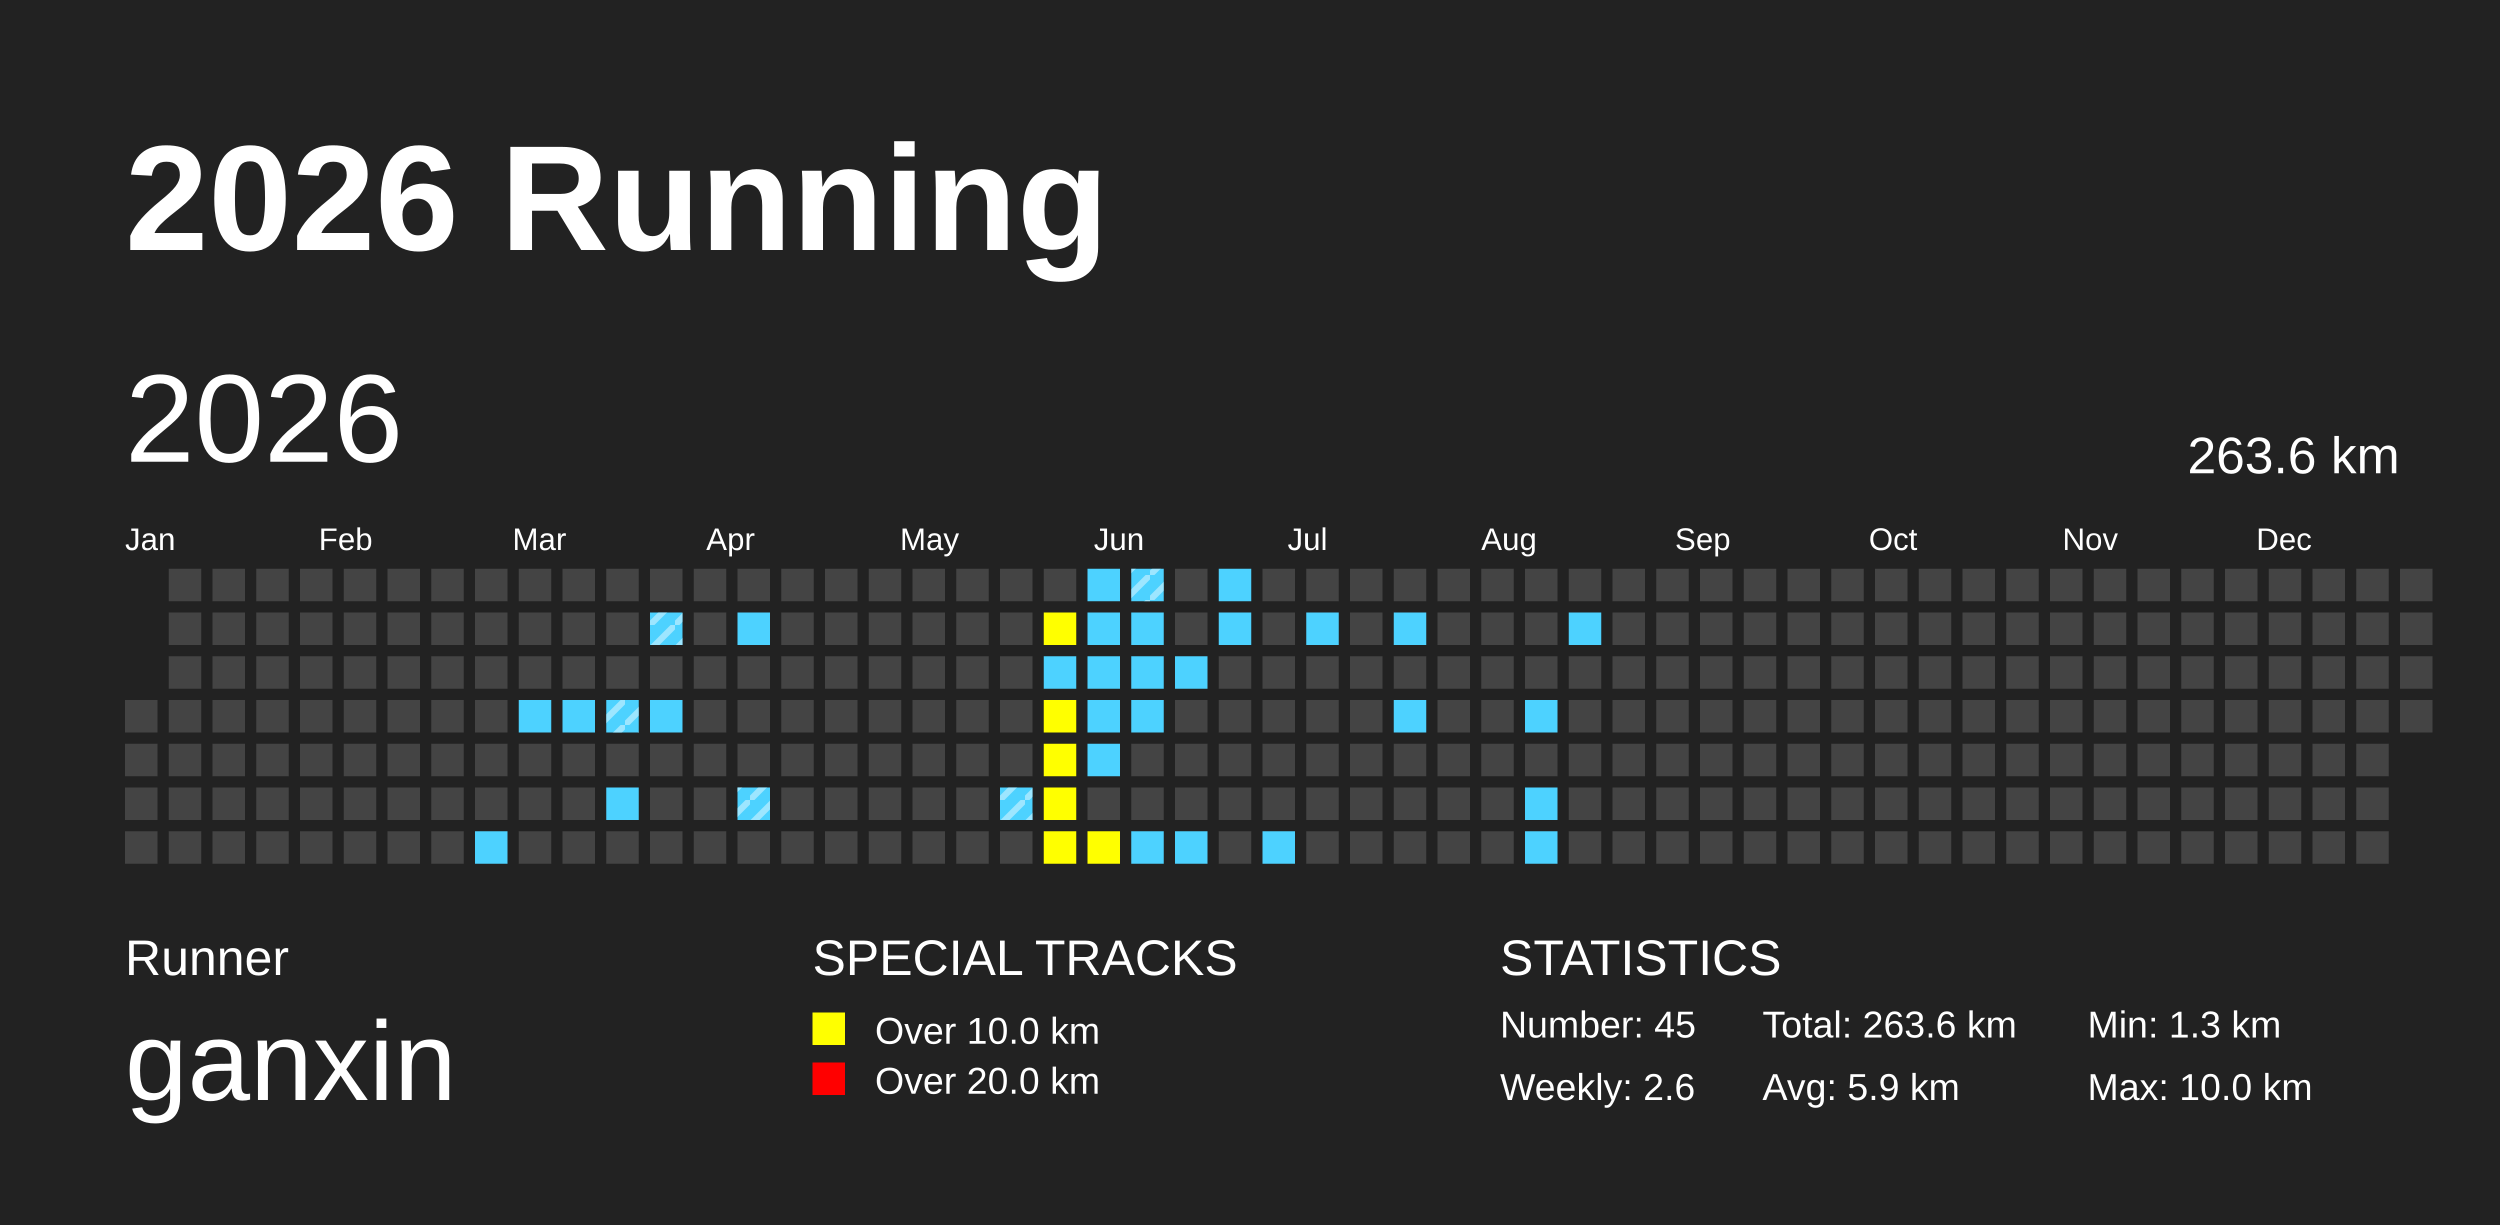
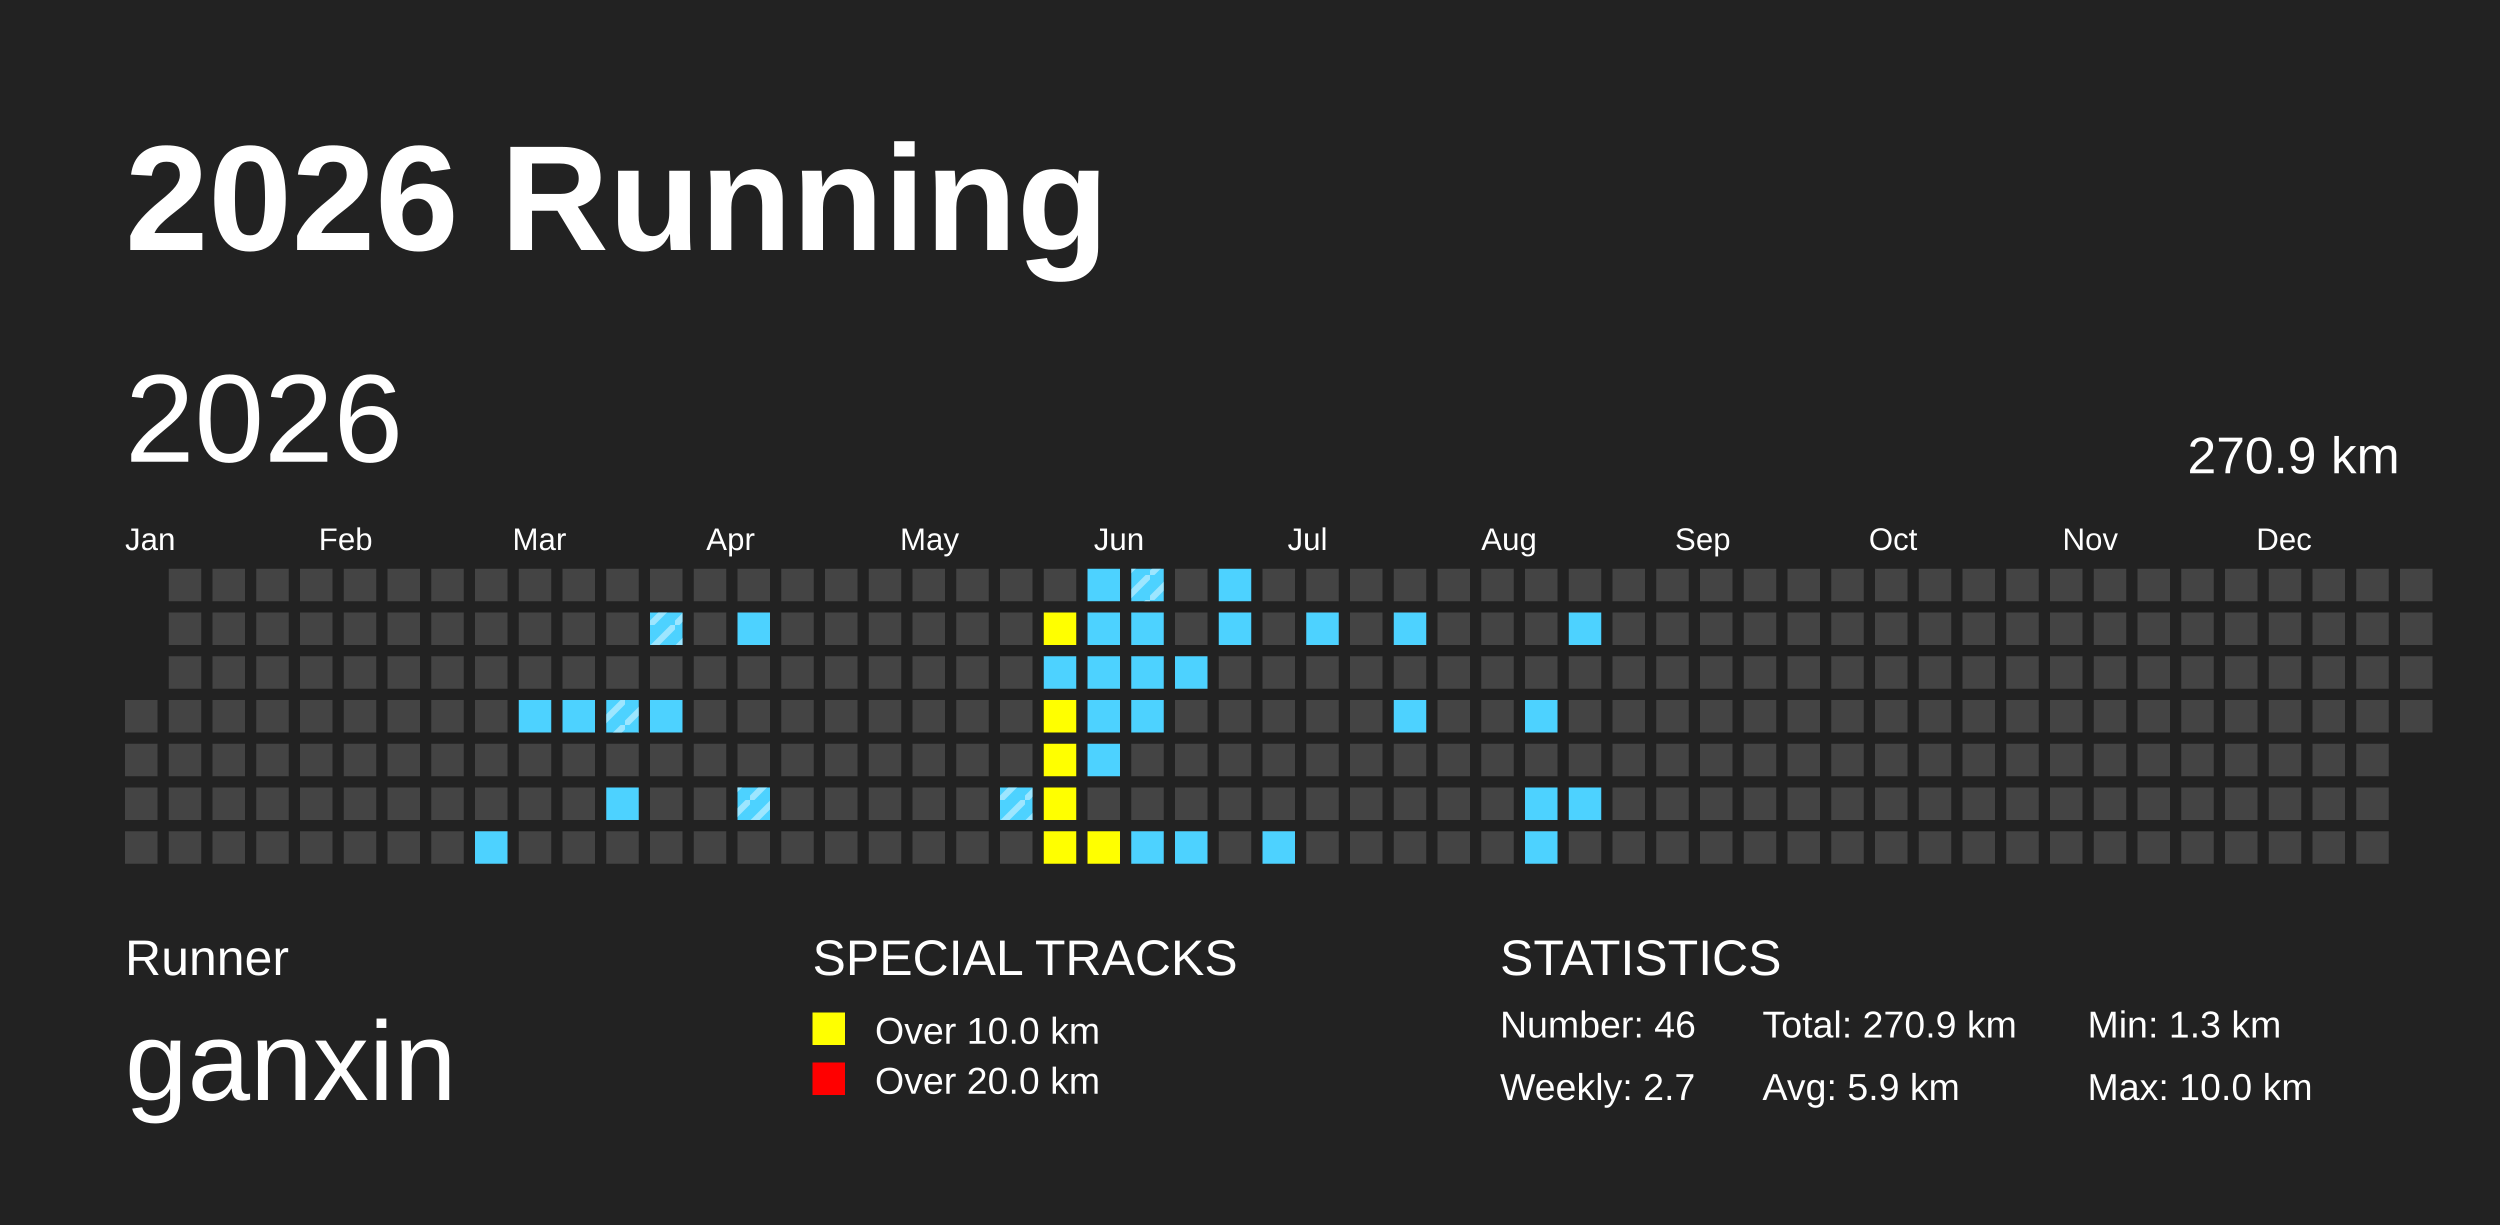
<svg xmlns="http://www.w3.org/2000/svg" baseProfile="full" height="98mm" version="1.1" viewBox="0,0,200,98" width="200mm">
  <defs>
    <pattern height="2" id="indoor-stripe" patternUnits="userSpaceOnUse" width="2">
      <line stroke="white" stroke-opacity="0.45" stroke-width="0.5" x1="0" x2="2" y1="2" y2="0" />
    </pattern>
  </defs>
  <rect fill="#222222" height="98" width="200" x="0" y="0" />
  <text fill="#FFFFFF" style="font-size:12px; font-family:Arial; font-weight:bold;" x="10" y="20">2026 Running</text>
  <text fill="#FFFFFF" style="font-size:4px; font-family:Arial" x="10" y="78">Runner</text>
  <text fill="#FFFFFF" style="font-size:9px; font-family:Arial" x="10" y="88">ganxin</text>
  <text fill="#FFFFFF" style="font-size:4px; font-family:Arial" x="65" y="78">SPECIAL TRACKS</text>
  <rect fill="yellow" height="2.6" width="2.6" x="65" y="81" />
  <text fill="#FFFFFF" style="font-size:3px; font-family:Arial" x="70" y="83.5">Over 10.0 km</text>
  <rect fill="red" height="2.6" width="2.6" x="65" y="85" />
  <text fill="#FFFFFF" style="font-size:3px; font-family:Arial" x="70" y="87.5">Over 20.0 km</text>
  <text fill="#FFFFFF" style="font-size:4px; font-family:Arial" x="120" y="78">STATISTICS</text>
-   <text fill="#FFFFFF" style="font-size:3px; font-family:Arial" x="120" y="83">Number: 45</text>
-   <text fill="#FFFFFF" style="font-size:3px; font-family:Arial" x="120" y="88">Weekly: 2.6</text>
-   <text fill="#FFFFFF" style="font-size:3px; font-family:Arial" x="141" y="83">Total: 263.6 km</text>
+   <text fill="#FFFFFF" style="font-size:3px; font-family:Arial" x="120" y="83">Number: 46</text>
+   <text fill="#FFFFFF" style="font-size:3px; font-family:Arial" x="120" y="88">Weekly: 2.7</text>
+   <text fill="#FFFFFF" style="font-size:3px; font-family:Arial" x="141" y="83">Total: 270.9 km</text>
  <text fill="#FFFFFF" style="font-size:3px; font-family:Arial" x="141" y="88">Avg: 5.9 km</text>
  <text fill="#FFFFFF" style="font-size:3px; font-family:Arial" x="167" y="83">Min: 1.3 km</text>
  <text fill="#FFFFFF" style="font-size:3px; font-family:Arial" x="167" y="88">Max: 10.0 km</text>
  <text dominant-baseline="hanging" fill="#FFFFFF" style="font-size:10.0px; font-family:Arial;" x="10" y="30">2026</text>
-   <text dominant-baseline="hanging" fill="#FFFFFF" style="font-size:4.125px; font-family:Arial;" x="175" y="35">263.6 km</text>
+   <text dominant-baseline="hanging" fill="#FFFFFF" style="font-size:4.125px; font-family:Arial;" x="175" y="35">270.9 km</text>
  <text fill="#FFFFFF" style="font-size:2.5px; font-family:Arial" x="10.0" y="44">Jan</text>
  <text fill="#FFFFFF" style="font-size:2.5px; font-family:Arial" x="25.5" y="44">Feb</text>
  <text fill="#FFFFFF" style="font-size:2.5px; font-family:Arial" x="41.0" y="44">Mar</text>
  <text fill="#FFFFFF" style="font-size:2.5px; font-family:Arial" x="56.5" y="44">Apr</text>
  <text fill="#FFFFFF" style="font-size:2.5px; font-family:Arial" x="72.0" y="44">May</text>
  <text fill="#FFFFFF" style="font-size:2.5px; font-family:Arial" x="87.5" y="44">Jun</text>
  <text fill="#FFFFFF" style="font-size:2.5px; font-family:Arial" x="103.0" y="44">Jul</text>
  <text fill="#FFFFFF" style="font-size:2.5px; font-family:Arial" x="118.5" y="44">Aug</text>
  <text fill="#FFFFFF" style="font-size:2.5px; font-family:Arial" x="134.0" y="44">Sep</text>
  <text fill="#FFFFFF" style="font-size:2.5px; font-family:Arial" x="149.5" y="44">Oct</text>
  <text fill="#FFFFFF" style="font-size:2.5px; font-family:Arial" x="165.0" y="44">Nov</text>
  <text fill="#FFFFFF" style="font-size:2.5px; font-family:Arial" x="180.5" y="44">Dec</text>
  <rect fill="#444444" height="2.6" width="2.6" x="10.0" y="56.0" />
  <rect fill="#444444" height="2.6" width="2.6" x="10.0" y="59.5" />
  <rect fill="#444444" height="2.6" width="2.6" x="10.0" y="63.0" />
  <rect fill="#444444" height="2.6" width="2.6" x="10.0" y="66.5" />
  <rect fill="#444444" height="2.6" width="2.6" x="13.5" y="45.5" />
  <rect fill="#444444" height="2.6" width="2.6" x="13.5" y="49.0" />
  <rect fill="#444444" height="2.6" width="2.6" x="13.5" y="52.5" />
  <rect fill="#444444" height="2.6" width="2.6" x="13.5" y="56.0" />
  <rect fill="#444444" height="2.6" width="2.6" x="13.5" y="59.5" />
  <rect fill="#444444" height="2.6" width="2.6" x="13.5" y="63.0" />
  <rect fill="#444444" height="2.6" width="2.6" x="13.5" y="66.5" />
  <rect fill="#444444" height="2.6" width="2.6" x="17.0" y="45.5" />
  <rect fill="#444444" height="2.6" width="2.6" x="17.0" y="49.0" />
  <rect fill="#444444" height="2.6" width="2.6" x="17.0" y="52.5" />
  <rect fill="#444444" height="2.6" width="2.6" x="17.0" y="56.0" />
  <rect fill="#444444" height="2.6" width="2.6" x="17.0" y="59.5" />
  <rect fill="#444444" height="2.6" width="2.6" x="17.0" y="63.0" />
  <rect fill="#444444" height="2.6" width="2.6" x="17.0" y="66.5" />
  <rect fill="#444444" height="2.6" width="2.6" x="20.5" y="45.5" />
  <rect fill="#444444" height="2.6" width="2.6" x="20.5" y="49.0" />
  <rect fill="#444444" height="2.6" width="2.6" x="20.5" y="52.5" />
  <rect fill="#444444" height="2.6" width="2.6" x="20.5" y="56.0" />
  <rect fill="#444444" height="2.6" width="2.6" x="20.5" y="59.5" />
  <rect fill="#444444" height="2.6" width="2.6" x="20.5" y="63.0" />
  <rect fill="#444444" height="2.6" width="2.6" x="20.5" y="66.5" />
  <rect fill="#444444" height="2.6" width="2.6" x="24.0" y="45.5" />
  <rect fill="#444444" height="2.6" width="2.6" x="24.0" y="49.0" />
  <rect fill="#444444" height="2.6" width="2.6" x="24.0" y="52.5" />
  <rect fill="#444444" height="2.6" width="2.6" x="24.0" y="56.0" />
  <rect fill="#444444" height="2.6" width="2.6" x="24.0" y="59.5" />
  <rect fill="#444444" height="2.6" width="2.6" x="24.0" y="63.0" />
  <rect fill="#444444" height="2.6" width="2.6" x="24.0" y="66.5" />
  <rect fill="#444444" height="2.6" width="2.6" x="27.5" y="45.5" />
  <rect fill="#444444" height="2.6" width="2.6" x="27.5" y="49.0" />
  <rect fill="#444444" height="2.6" width="2.6" x="27.5" y="52.5" />
  <rect fill="#444444" height="2.6" width="2.6" x="27.5" y="56.0" />
  <rect fill="#444444" height="2.6" width="2.6" x="27.5" y="59.5" />
  <rect fill="#444444" height="2.6" width="2.6" x="27.5" y="63.0" />
  <rect fill="#444444" height="2.6" width="2.6" x="27.5" y="66.5" />
  <rect fill="#444444" height="2.6" width="2.6" x="31.0" y="45.5" />
  <rect fill="#444444" height="2.6" width="2.6" x="31.0" y="49.0" />
  <rect fill="#444444" height="2.6" width="2.6" x="31.0" y="52.5" />
  <rect fill="#444444" height="2.6" width="2.6" x="31.0" y="56.0" />
  <rect fill="#444444" height="2.6" width="2.6" x="31.0" y="59.5" />
  <rect fill="#444444" height="2.6" width="2.6" x="31.0" y="63.0" />
  <rect fill="#444444" height="2.6" width="2.6" x="31.0" y="66.5" />
  <rect fill="#444444" height="2.6" width="2.6" x="34.5" y="45.5" />
  <rect fill="#444444" height="2.6" width="2.6" x="34.5" y="49.0" />
  <rect fill="#444444" height="2.6" width="2.6" x="34.5" y="52.5" />
  <rect fill="#444444" height="2.6" width="2.6" x="34.5" y="56.0" />
  <rect fill="#444444" height="2.6" width="2.6" x="34.5" y="59.5" />
  <rect fill="#444444" height="2.6" width="2.6" x="34.5" y="63.0" />
  <rect fill="#444444" height="2.6" width="2.6" x="34.5" y="66.5" />
  <rect fill="#444444" height="2.6" width="2.6" x="38.0" y="45.5" />
  <rect fill="#444444" height="2.6" width="2.6" x="38.0" y="49.0" />
  <rect fill="#444444" height="2.6" width="2.6" x="38.0" y="52.5" />
  <rect fill="#444444" height="2.6" width="2.6" x="38.0" y="56.0" />
  <rect fill="#444444" height="2.6" width="2.6" x="38.0" y="59.5" />
  <rect fill="#444444" height="2.6" width="2.6" x="38.0" y="63.0" />
  <rect fill="#4DD2FF" height="2.6" width="2.6" x="38.0" y="66.5" />
  <rect fill="#444444" height="2.6" width="2.6" x="41.5" y="45.5" />
  <rect fill="#444444" height="2.6" width="2.6" x="41.5" y="49.0" />
  <rect fill="#444444" height="2.6" width="2.6" x="41.5" y="52.5" />
  <rect fill="#4DD2FF" height="2.6" width="2.6" x="41.5" y="56.0" />
  <rect fill="#444444" height="2.6" width="2.6" x="41.5" y="59.5" />
  <rect fill="#444444" height="2.6" width="2.6" x="41.5" y="63.0" />
  <rect fill="#444444" height="2.6" width="2.6" x="41.5" y="66.5" />
  <rect fill="#444444" height="2.6" width="2.6" x="45.0" y="45.5" />
  <rect fill="#444444" height="2.6" width="2.6" x="45.0" y="49.0" />
  <rect fill="#444444" height="2.6" width="2.6" x="45.0" y="52.5" />
  <rect fill="#4DD2FF" height="2.6" width="2.6" x="45.0" y="56.0" />
  <rect fill="#444444" height="2.6" width="2.6" x="45.0" y="59.5" />
  <rect fill="#444444" height="2.6" width="2.6" x="45.0" y="63.0" />
  <rect fill="#444444" height="2.6" width="2.6" x="45.0" y="66.5" />
  <rect fill="#444444" height="2.6" width="2.6" x="48.5" y="45.5" />
  <rect fill="#444444" height="2.6" width="2.6" x="48.5" y="49.0" />
  <rect fill="#444444" height="2.6" width="2.6" x="48.5" y="52.5" />
  <rect fill="#4DD2FF" height="2.6" width="2.6" x="48.5" y="56.0" />
  <rect fill="url(#indoor-stripe)" height="2.6" style="pointer-events: none;" width="2.6" x="48.5" y="56.0" />
  <rect fill="#444444" height="2.6" width="2.6" x="48.5" y="59.5" />
  <rect fill="#4DD2FF" height="2.6" width="2.6" x="48.5" y="63.0" />
  <rect fill="#444444" height="2.6" width="2.6" x="48.5" y="66.5" />
  <rect fill="#444444" height="2.6" width="2.6" x="52.0" y="45.5" />
  <rect fill="#4DD2FF" height="2.6" width="2.6" x="52.0" y="49.0" />
  <rect fill="url(#indoor-stripe)" height="2.6" style="pointer-events: none;" width="2.6" x="52.0" y="49.0" />
  <rect fill="#444444" height="2.6" width="2.6" x="52.0" y="52.5" />
  <rect fill="#4DD2FF" height="2.6" width="2.6" x="52.0" y="56.0" />
  <rect fill="#444444" height="2.6" width="2.6" x="52.0" y="59.5" />
  <rect fill="#444444" height="2.6" width="2.6" x="52.0" y="63.0" />
  <rect fill="#444444" height="2.6" width="2.6" x="52.0" y="66.5" />
  <rect fill="#444444" height="2.6" width="2.6" x="55.5" y="45.5" />
  <rect fill="#444444" height="2.6" width="2.6" x="55.5" y="49.0" />
  <rect fill="#444444" height="2.6" width="2.6" x="55.5" y="52.5" />
  <rect fill="#444444" height="2.6" width="2.6" x="55.5" y="56.0" />
  <rect fill="#444444" height="2.6" width="2.6" x="55.5" y="59.5" />
  <rect fill="#444444" height="2.6" width="2.6" x="55.5" y="63.0" />
  <rect fill="#444444" height="2.6" width="2.6" x="55.5" y="66.5" />
  <rect fill="#444444" height="2.6" width="2.6" x="59.0" y="45.5" />
  <rect fill="#4DD2FF" height="2.6" width="2.6" x="59.0" y="49.0" />
  <rect fill="#444444" height="2.6" width="2.6" x="59.0" y="52.5" />
  <rect fill="#444444" height="2.6" width="2.6" x="59.0" y="56.0" />
  <rect fill="#444444" height="2.6" width="2.6" x="59.0" y="59.5" />
  <rect fill="#4DD2FF" height="2.6" width="2.6" x="59.0" y="63.0" />
  <rect fill="url(#indoor-stripe)" height="2.6" style="pointer-events: none;" width="2.6" x="59.0" y="63.0" />
  <rect fill="#444444" height="2.6" width="2.6" x="59.0" y="66.5" />
  <rect fill="#444444" height="2.6" width="2.6" x="62.5" y="45.5" />
  <rect fill="#444444" height="2.6" width="2.6" x="62.5" y="49.0" />
  <rect fill="#444444" height="2.6" width="2.6" x="62.5" y="52.5" />
  <rect fill="#444444" height="2.6" width="2.6" x="62.5" y="56.0" />
  <rect fill="#444444" height="2.6" width="2.6" x="62.5" y="59.5" />
  <rect fill="#444444" height="2.6" width="2.6" x="62.5" y="63.0" />
  <rect fill="#444444" height="2.6" width="2.6" x="62.5" y="66.5" />
  <rect fill="#444444" height="2.6" width="2.6" x="66.0" y="45.5" />
  <rect fill="#444444" height="2.6" width="2.6" x="66.0" y="49.0" />
  <rect fill="#444444" height="2.6" width="2.6" x="66.0" y="52.5" />
  <rect fill="#444444" height="2.6" width="2.6" x="66.0" y="56.0" />
  <rect fill="#444444" height="2.6" width="2.6" x="66.0" y="59.5" />
  <rect fill="#444444" height="2.6" width="2.6" x="66.0" y="63.0" />
  <rect fill="#444444" height="2.6" width="2.6" x="66.0" y="66.5" />
  <rect fill="#444444" height="2.6" width="2.6" x="69.5" y="45.5" />
  <rect fill="#444444" height="2.6" width="2.6" x="69.5" y="49.0" />
  <rect fill="#444444" height="2.6" width="2.6" x="69.5" y="52.5" />
  <rect fill="#444444" height="2.6" width="2.6" x="69.5" y="56.0" />
  <rect fill="#444444" height="2.6" width="2.6" x="69.5" y="59.5" />
  <rect fill="#444444" height="2.6" width="2.6" x="69.5" y="63.0" />
  <rect fill="#444444" height="2.6" width="2.6" x="69.5" y="66.5" />
  <rect fill="#444444" height="2.6" width="2.6" x="73.0" y="45.5" />
  <rect fill="#444444" height="2.6" width="2.6" x="73.0" y="49.0" />
  <rect fill="#444444" height="2.6" width="2.6" x="73.0" y="52.5" />
  <rect fill="#444444" height="2.6" width="2.6" x="73.0" y="56.0" />
  <rect fill="#444444" height="2.6" width="2.6" x="73.0" y="59.5" />
  <rect fill="#444444" height="2.6" width="2.6" x="73.0" y="63.0" />
  <rect fill="#444444" height="2.6" width="2.6" x="73.0" y="66.5" />
  <rect fill="#444444" height="2.6" width="2.6" x="76.5" y="45.5" />
  <rect fill="#444444" height="2.6" width="2.6" x="76.5" y="49.0" />
  <rect fill="#444444" height="2.6" width="2.6" x="76.5" y="52.5" />
  <rect fill="#444444" height="2.6" width="2.6" x="76.5" y="56.0" />
  <rect fill="#444444" height="2.6" width="2.6" x="76.5" y="59.5" />
  <rect fill="#444444" height="2.6" width="2.6" x="76.5" y="63.0" />
  <rect fill="#444444" height="2.6" width="2.6" x="76.5" y="66.5" />
  <rect fill="#444444" height="2.6" width="2.6" x="80.0" y="45.5" />
  <rect fill="#444444" height="2.6" width="2.6" x="80.0" y="49.0" />
  <rect fill="#444444" height="2.6" width="2.6" x="80.0" y="52.5" />
  <rect fill="#444444" height="2.6" width="2.6" x="80.0" y="56.0" />
  <rect fill="#444444" height="2.6" width="2.6" x="80.0" y="59.5" />
  <rect fill="#4DD2FF" height="2.6" width="2.6" x="80.0" y="63.0" />
  <rect fill="url(#indoor-stripe)" height="2.6" style="pointer-events: none;" width="2.6" x="80.0" y="63.0" />
  <rect fill="#444444" height="2.6" width="2.6" x="80.0" y="66.5" />
  <rect fill="#444444" height="2.6" width="2.6" x="83.5" y="45.5" />
  <rect fill="yellow" height="2.6" width="2.6" x="83.5" y="49.0" />
  <rect fill="#4DD2FF" height="2.6" width="2.6" x="83.5" y="52.5" />
  <rect fill="yellow" height="2.6" width="2.6" x="83.5" y="56.0" />
  <rect fill="yellow" height="2.6" width="2.6" x="83.5" y="59.5" />
  <rect fill="yellow" height="2.6" width="2.6" x="83.5" y="63.0" />
  <rect fill="yellow" height="2.6" width="2.6" x="83.5" y="66.5" />
  <rect fill="#4DD2FF" height="2.6" width="2.6" x="87.0" y="45.5" />
  <rect fill="#4DD2FF" height="2.6" width="2.6" x="87.0" y="49.0" />
  <rect fill="#4DD2FF" height="2.6" width="2.6" x="87.0" y="52.5" />
  <rect fill="#4DD2FF" height="2.6" width="2.6" x="87.0" y="56.0" />
  <rect fill="#4DD2FF" height="2.6" width="2.6" x="87.0" y="59.5" />
  <rect fill="#444444" height="2.6" width="2.6" x="87.0" y="63.0" />
  <rect fill="yellow" height="2.6" width="2.6" x="87.0" y="66.5" />
  <rect fill="#4DD2FF" height="2.6" width="2.6" x="90.5" y="45.5" />
  <rect fill="url(#indoor-stripe)" height="2.6" style="pointer-events: none;" width="2.6" x="90.5" y="45.5" />
  <rect fill="#4DD2FF" height="2.6" width="2.6" x="90.5" y="49.0" />
  <rect fill="#4DD2FF" height="2.6" width="2.6" x="90.5" y="52.5" />
  <rect fill="#4DD2FF" height="2.6" width="2.6" x="90.5" y="56.0" />
  <rect fill="#444444" height="2.6" width="2.6" x="90.5" y="59.5" />
  <rect fill="#444444" height="2.6" width="2.6" x="90.5" y="63.0" />
  <rect fill="#4DD2FF" height="2.6" width="2.6" x="90.5" y="66.5" />
  <rect fill="#444444" height="2.6" width="2.6" x="94.0" y="45.5" />
  <rect fill="#444444" height="2.6" width="2.6" x="94.0" y="49.0" />
  <rect fill="#4DD2FF" height="2.6" width="2.6" x="94.0" y="52.5" />
  <rect fill="#444444" height="2.6" width="2.6" x="94.0" y="56.0" />
  <rect fill="#444444" height="2.6" width="2.6" x="94.0" y="59.5" />
  <rect fill="#444444" height="2.6" width="2.6" x="94.0" y="63.0" />
  <rect fill="#4DD2FF" height="2.6" width="2.6" x="94.0" y="66.5" />
  <rect fill="#4DD2FF" height="2.6" width="2.6" x="97.5" y="45.5" />
  <rect fill="#4DD2FF" height="2.6" width="2.6" x="97.5" y="49.0" />
  <rect fill="#444444" height="2.6" width="2.6" x="97.5" y="52.5" />
  <rect fill="#444444" height="2.6" width="2.6" x="97.5" y="56.0" />
  <rect fill="#444444" height="2.6" width="2.6" x="97.5" y="59.5" />
  <rect fill="#444444" height="2.6" width="2.6" x="97.5" y="63.0" />
  <rect fill="#444444" height="2.6" width="2.6" x="97.5" y="66.5" />
  <rect fill="#444444" height="2.6" width="2.6" x="101.0" y="45.5" />
  <rect fill="#444444" height="2.6" width="2.6" x="101.0" y="49.0" />
  <rect fill="#444444" height="2.6" width="2.6" x="101.0" y="52.5" />
  <rect fill="#444444" height="2.6" width="2.6" x="101.0" y="56.0" />
  <rect fill="#444444" height="2.6" width="2.6" x="101.0" y="59.5" />
  <rect fill="#444444" height="2.6" width="2.6" x="101.0" y="63.0" />
  <rect fill="#4DD2FF" height="2.6" width="2.6" x="101.0" y="66.5" />
  <rect fill="#444444" height="2.6" width="2.6" x="104.5" y="45.5" />
  <rect fill="#4DD2FF" height="2.6" width="2.6" x="104.5" y="49.0" />
  <rect fill="#444444" height="2.6" width="2.6" x="104.5" y="52.5" />
  <rect fill="#444444" height="2.6" width="2.6" x="104.5" y="56.0" />
  <rect fill="#444444" height="2.6" width="2.6" x="104.5" y="59.5" />
  <rect fill="#444444" height="2.6" width="2.6" x="104.5" y="63.0" />
  <rect fill="#444444" height="2.6" width="2.6" x="104.5" y="66.5" />
  <rect fill="#444444" height="2.6" width="2.6" x="108.0" y="45.5" />
  <rect fill="#444444" height="2.6" width="2.6" x="108.0" y="49.0" />
  <rect fill="#444444" height="2.6" width="2.6" x="108.0" y="52.5" />
  <rect fill="#444444" height="2.6" width="2.6" x="108.0" y="56.0" />
  <rect fill="#444444" height="2.6" width="2.6" x="108.0" y="59.5" />
  <rect fill="#444444" height="2.6" width="2.6" x="108.0" y="63.0" />
  <rect fill="#444444" height="2.6" width="2.6" x="108.0" y="66.5" />
  <rect fill="#444444" height="2.6" width="2.6" x="111.5" y="45.5" />
  <rect fill="#4DD2FF" height="2.6" width="2.6" x="111.5" y="49.0" />
  <rect fill="#444444" height="2.6" width="2.6" x="111.5" y="52.5" />
  <rect fill="#4DD2FF" height="2.6" width="2.6" x="111.5" y="56.0" />
  <rect fill="#444444" height="2.6" width="2.6" x="111.5" y="59.5" />
  <rect fill="#444444" height="2.6" width="2.6" x="111.5" y="63.0" />
  <rect fill="#444444" height="2.6" width="2.6" x="111.5" y="66.5" />
  <rect fill="#444444" height="2.6" width="2.6" x="115.0" y="45.5" />
  <rect fill="#444444" height="2.6" width="2.6" x="115.0" y="49.0" />
  <rect fill="#444444" height="2.6" width="2.6" x="115.0" y="52.5" />
  <rect fill="#444444" height="2.6" width="2.6" x="115.0" y="56.0" />
  <rect fill="#444444" height="2.6" width="2.6" x="115.0" y="59.5" />
  <rect fill="#444444" height="2.6" width="2.6" x="115.0" y="63.0" />
  <rect fill="#444444" height="2.6" width="2.6" x="115.0" y="66.5" />
  <rect fill="#444444" height="2.6" width="2.6" x="118.5" y="45.5" />
  <rect fill="#444444" height="2.6" width="2.6" x="118.5" y="49.0" />
  <rect fill="#444444" height="2.6" width="2.6" x="118.5" y="52.5" />
  <rect fill="#444444" height="2.6" width="2.6" x="118.5" y="56.0" />
  <rect fill="#444444" height="2.6" width="2.6" x="118.5" y="59.5" />
  <rect fill="#444444" height="2.6" width="2.6" x="118.5" y="63.0" />
  <rect fill="#444444" height="2.6" width="2.6" x="118.5" y="66.5" />
  <rect fill="#444444" height="2.6" width="2.6" x="122.0" y="45.5" />
  <rect fill="#444444" height="2.6" width="2.6" x="122.0" y="49.0" />
  <rect fill="#444444" height="2.6" width="2.6" x="122.0" y="52.5" />
  <rect fill="#4DD2FF" height="2.6" width="2.6" x="122.0" y="56.0" />
  <rect fill="#444444" height="2.6" width="2.6" x="122.0" y="59.5" />
  <rect fill="#4DD2FF" height="2.6" width="2.6" x="122.0" y="63.0" />
  <rect fill="#4DD2FF" height="2.6" width="2.6" x="122.0" y="66.5" />
  <rect fill="#444444" height="2.6" width="2.6" x="125.5" y="45.5" />
  <rect fill="#4DD2FF" height="2.6" width="2.6" x="125.5" y="49.0" />
  <rect fill="#444444" height="2.6" width="2.6" x="125.5" y="52.5" />
  <rect fill="#444444" height="2.6" width="2.6" x="125.5" y="56.0" />
  <rect fill="#444444" height="2.6" width="2.6" x="125.5" y="59.5" />
-   <rect fill="#444444" height="2.6" width="2.6" x="125.5" y="63.0" />
+   <rect fill="#4DD2FF" height="2.6" width="2.6" x="125.5" y="63.0" />
  <rect fill="#444444" height="2.6" width="2.6" x="125.5" y="66.5" />
  <rect fill="#444444" height="2.6" width="2.6" x="129.0" y="45.5" />
  <rect fill="#444444" height="2.6" width="2.6" x="129.0" y="49.0" />
  <rect fill="#444444" height="2.6" width="2.6" x="129.0" y="52.5" />
  <rect fill="#444444" height="2.6" width="2.6" x="129.0" y="56.0" />
  <rect fill="#444444" height="2.6" width="2.6" x="129.0" y="59.5" />
  <rect fill="#444444" height="2.6" width="2.6" x="129.0" y="63.0" />
  <rect fill="#444444" height="2.6" width="2.6" x="129.0" y="66.5" />
  <rect fill="#444444" height="2.6" width="2.6" x="132.5" y="45.5" />
  <rect fill="#444444" height="2.6" width="2.6" x="132.5" y="49.0" />
  <rect fill="#444444" height="2.6" width="2.6" x="132.5" y="52.5" />
  <rect fill="#444444" height="2.6" width="2.6" x="132.5" y="56.0" />
  <rect fill="#444444" height="2.6" width="2.6" x="132.5" y="59.5" />
  <rect fill="#444444" height="2.6" width="2.6" x="132.5" y="63.0" />
  <rect fill="#444444" height="2.6" width="2.6" x="132.5" y="66.5" />
  <rect fill="#444444" height="2.6" width="2.6" x="136.0" y="45.5" />
  <rect fill="#444444" height="2.6" width="2.6" x="136.0" y="49.0" />
  <rect fill="#444444" height="2.6" width="2.6" x="136.0" y="52.5" />
  <rect fill="#444444" height="2.6" width="2.6" x="136.0" y="56.0" />
  <rect fill="#444444" height="2.6" width="2.6" x="136.0" y="59.5" />
  <rect fill="#444444" height="2.6" width="2.6" x="136.0" y="63.0" />
  <rect fill="#444444" height="2.6" width="2.6" x="136.0" y="66.5" />
  <rect fill="#444444" height="2.6" width="2.6" x="139.5" y="45.5" />
  <rect fill="#444444" height="2.6" width="2.6" x="139.5" y="49.0" />
  <rect fill="#444444" height="2.6" width="2.6" x="139.5" y="52.5" />
  <rect fill="#444444" height="2.6" width="2.6" x="139.5" y="56.0" />
  <rect fill="#444444" height="2.6" width="2.6" x="139.5" y="59.5" />
  <rect fill="#444444" height="2.6" width="2.6" x="139.5" y="63.0" />
  <rect fill="#444444" height="2.6" width="2.6" x="139.5" y="66.5" />
  <rect fill="#444444" height="2.6" width="2.6" x="143.0" y="45.5" />
  <rect fill="#444444" height="2.6" width="2.6" x="143.0" y="49.0" />
  <rect fill="#444444" height="2.6" width="2.6" x="143.0" y="52.5" />
  <rect fill="#444444" height="2.6" width="2.6" x="143.0" y="56.0" />
  <rect fill="#444444" height="2.6" width="2.6" x="143.0" y="59.5" />
  <rect fill="#444444" height="2.6" width="2.6" x="143.0" y="63.0" />
  <rect fill="#444444" height="2.6" width="2.6" x="143.0" y="66.5" />
  <rect fill="#444444" height="2.6" width="2.6" x="146.5" y="45.5" />
  <rect fill="#444444" height="2.6" width="2.6" x="146.5" y="49.0" />
  <rect fill="#444444" height="2.6" width="2.6" x="146.5" y="52.5" />
  <rect fill="#444444" height="2.6" width="2.6" x="146.5" y="56.0" />
  <rect fill="#444444" height="2.6" width="2.6" x="146.5" y="59.5" />
  <rect fill="#444444" height="2.6" width="2.6" x="146.5" y="63.0" />
  <rect fill="#444444" height="2.6" width="2.6" x="146.5" y="66.5" />
  <rect fill="#444444" height="2.6" width="2.6" x="150.0" y="45.5" />
  <rect fill="#444444" height="2.6" width="2.6" x="150.0" y="49.0" />
  <rect fill="#444444" height="2.6" width="2.6" x="150.0" y="52.5" />
  <rect fill="#444444" height="2.6" width="2.6" x="150.0" y="56.0" />
  <rect fill="#444444" height="2.6" width="2.6" x="150.0" y="59.5" />
  <rect fill="#444444" height="2.6" width="2.6" x="150.0" y="63.0" />
  <rect fill="#444444" height="2.6" width="2.6" x="150.0" y="66.5" />
  <rect fill="#444444" height="2.6" width="2.6" x="153.5" y="45.5" />
  <rect fill="#444444" height="2.6" width="2.6" x="153.5" y="49.0" />
  <rect fill="#444444" height="2.6" width="2.6" x="153.5" y="52.5" />
  <rect fill="#444444" height="2.6" width="2.6" x="153.5" y="56.0" />
  <rect fill="#444444" height="2.6" width="2.6" x="153.5" y="59.5" />
  <rect fill="#444444" height="2.6" width="2.6" x="153.5" y="63.0" />
  <rect fill="#444444" height="2.6" width="2.6" x="153.5" y="66.5" />
  <rect fill="#444444" height="2.6" width="2.6" x="157.0" y="45.5" />
  <rect fill="#444444" height="2.6" width="2.6" x="157.0" y="49.0" />
  <rect fill="#444444" height="2.6" width="2.6" x="157.0" y="52.5" />
  <rect fill="#444444" height="2.6" width="2.6" x="157.0" y="56.0" />
  <rect fill="#444444" height="2.6" width="2.6" x="157.0" y="59.5" />
  <rect fill="#444444" height="2.6" width="2.6" x="157.0" y="63.0" />
  <rect fill="#444444" height="2.6" width="2.6" x="157.0" y="66.5" />
  <rect fill="#444444" height="2.6" width="2.6" x="160.5" y="45.5" />
  <rect fill="#444444" height="2.6" width="2.6" x="160.5" y="49.0" />
  <rect fill="#444444" height="2.6" width="2.6" x="160.5" y="52.5" />
  <rect fill="#444444" height="2.6" width="2.6" x="160.5" y="56.0" />
  <rect fill="#444444" height="2.6" width="2.6" x="160.5" y="59.5" />
  <rect fill="#444444" height="2.6" width="2.6" x="160.5" y="63.0" />
  <rect fill="#444444" height="2.6" width="2.6" x="160.5" y="66.5" />
  <rect fill="#444444" height="2.6" width="2.6" x="164.0" y="45.5" />
  <rect fill="#444444" height="2.6" width="2.6" x="164.0" y="49.0" />
  <rect fill="#444444" height="2.6" width="2.6" x="164.0" y="52.5" />
  <rect fill="#444444" height="2.6" width="2.6" x="164.0" y="56.0" />
  <rect fill="#444444" height="2.6" width="2.6" x="164.0" y="59.5" />
  <rect fill="#444444" height="2.6" width="2.6" x="164.0" y="63.0" />
  <rect fill="#444444" height="2.6" width="2.6" x="164.0" y="66.5" />
  <rect fill="#444444" height="2.6" width="2.6" x="167.5" y="45.5" />
  <rect fill="#444444" height="2.6" width="2.6" x="167.5" y="49.0" />
  <rect fill="#444444" height="2.6" width="2.6" x="167.5" y="52.5" />
  <rect fill="#444444" height="2.6" width="2.6" x="167.5" y="56.0" />
  <rect fill="#444444" height="2.6" width="2.6" x="167.5" y="59.5" />
  <rect fill="#444444" height="2.6" width="2.6" x="167.5" y="63.0" />
  <rect fill="#444444" height="2.6" width="2.6" x="167.5" y="66.5" />
  <rect fill="#444444" height="2.6" width="2.6" x="171.0" y="45.5" />
  <rect fill="#444444" height="2.6" width="2.6" x="171.0" y="49.0" />
  <rect fill="#444444" height="2.6" width="2.6" x="171.0" y="52.5" />
  <rect fill="#444444" height="2.6" width="2.6" x="171.0" y="56.0" />
  <rect fill="#444444" height="2.6" width="2.6" x="171.0" y="59.5" />
  <rect fill="#444444" height="2.6" width="2.6" x="171.0" y="63.0" />
  <rect fill="#444444" height="2.6" width="2.6" x="171.0" y="66.5" />
  <rect fill="#444444" height="2.6" width="2.6" x="174.5" y="45.5" />
  <rect fill="#444444" height="2.6" width="2.6" x="174.5" y="49.0" />
  <rect fill="#444444" height="2.6" width="2.6" x="174.5" y="52.5" />
  <rect fill="#444444" height="2.6" width="2.6" x="174.5" y="56.0" />
  <rect fill="#444444" height="2.6" width="2.6" x="174.5" y="59.5" />
  <rect fill="#444444" height="2.6" width="2.6" x="174.5" y="63.0" />
  <rect fill="#444444" height="2.6" width="2.6" x="174.5" y="66.5" />
  <rect fill="#444444" height="2.6" width="2.6" x="178.0" y="45.5" />
  <rect fill="#444444" height="2.6" width="2.6" x="178.0" y="49.0" />
  <rect fill="#444444" height="2.6" width="2.6" x="178.0" y="52.5" />
  <rect fill="#444444" height="2.6" width="2.6" x="178.0" y="56.0" />
  <rect fill="#444444" height="2.6" width="2.6" x="178.0" y="59.5" />
  <rect fill="#444444" height="2.6" width="2.6" x="178.0" y="63.0" />
  <rect fill="#444444" height="2.6" width="2.6" x="178.0" y="66.5" />
  <rect fill="#444444" height="2.6" width="2.6" x="181.5" y="45.5" />
  <rect fill="#444444" height="2.6" width="2.6" x="181.5" y="49.0" />
  <rect fill="#444444" height="2.6" width="2.6" x="181.5" y="52.5" />
  <rect fill="#444444" height="2.6" width="2.6" x="181.5" y="56.0" />
  <rect fill="#444444" height="2.6" width="2.6" x="181.5" y="59.5" />
  <rect fill="#444444" height="2.6" width="2.6" x="181.5" y="63.0" />
  <rect fill="#444444" height="2.6" width="2.6" x="181.5" y="66.5" />
  <rect fill="#444444" height="2.6" width="2.6" x="185.0" y="45.5" />
  <rect fill="#444444" height="2.6" width="2.6" x="185.0" y="49.0" />
  <rect fill="#444444" height="2.6" width="2.6" x="185.0" y="52.5" />
  <rect fill="#444444" height="2.6" width="2.6" x="185.0" y="56.0" />
  <rect fill="#444444" height="2.6" width="2.6" x="185.0" y="59.5" />
  <rect fill="#444444" height="2.6" width="2.6" x="185.0" y="63.0" />
  <rect fill="#444444" height="2.6" width="2.6" x="185.0" y="66.5" />
  <rect fill="#444444" height="2.6" width="2.6" x="188.5" y="45.5" />
  <rect fill="#444444" height="2.6" width="2.6" x="188.5" y="49.0" />
  <rect fill="#444444" height="2.6" width="2.6" x="188.5" y="52.5" />
  <rect fill="#444444" height="2.6" width="2.6" x="188.5" y="56.0" />
  <rect fill="#444444" height="2.6" width="2.6" x="188.5" y="59.5" />
  <rect fill="#444444" height="2.6" width="2.6" x="188.5" y="63.0" />
  <rect fill="#444444" height="2.6" width="2.6" x="188.5" y="66.5" />
  <rect fill="#444444" height="2.6" width="2.6" x="192.0" y="45.5" />
  <rect fill="#444444" height="2.6" width="2.6" x="192.0" y="49.0" />
  <rect fill="#444444" height="2.6" width="2.6" x="192.0" y="52.5" />
  <rect fill="#444444" height="2.6" width="2.6" x="192.0" y="56.0" />
</svg>
